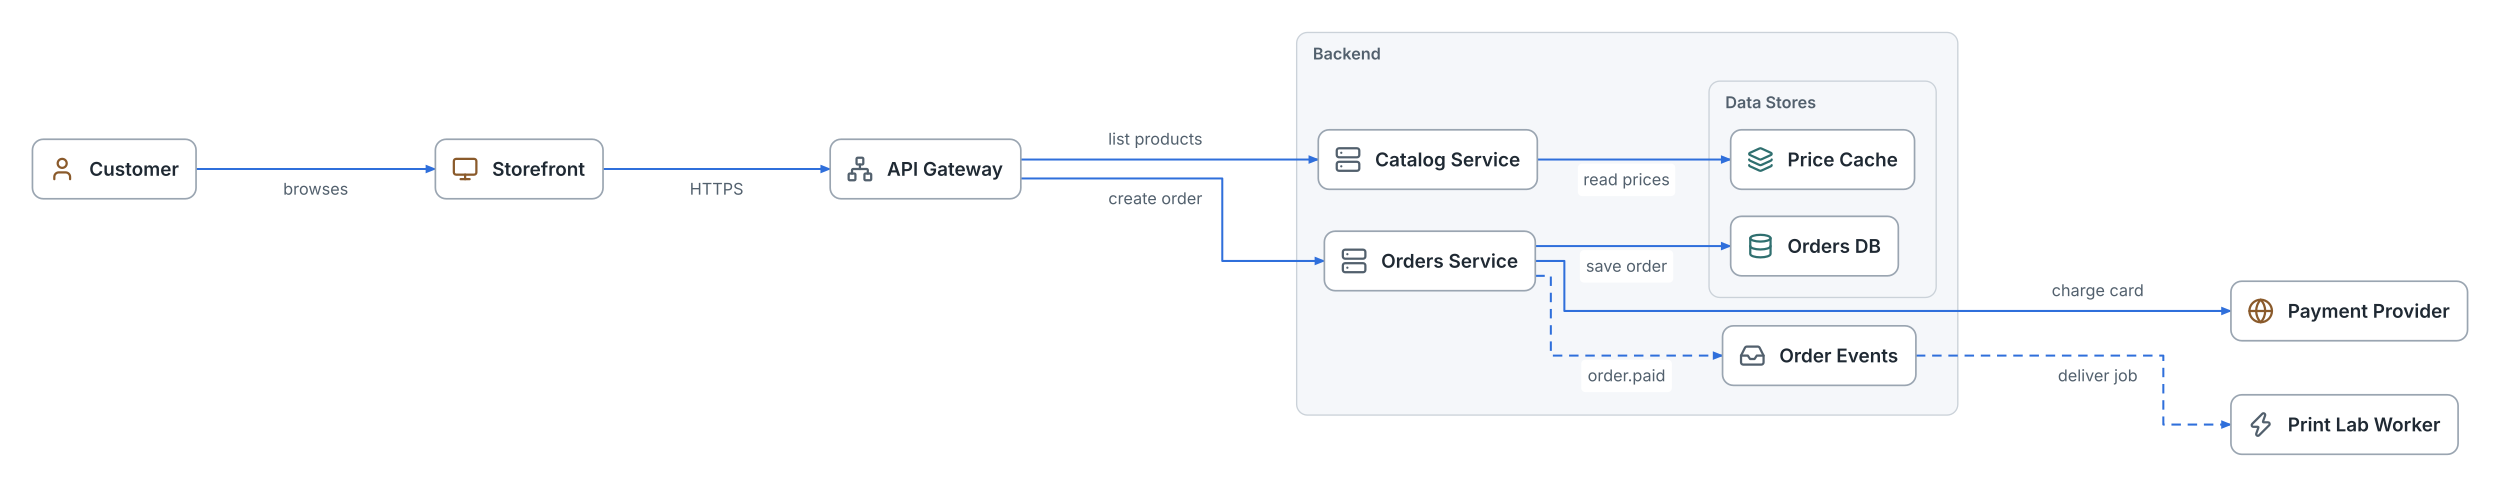
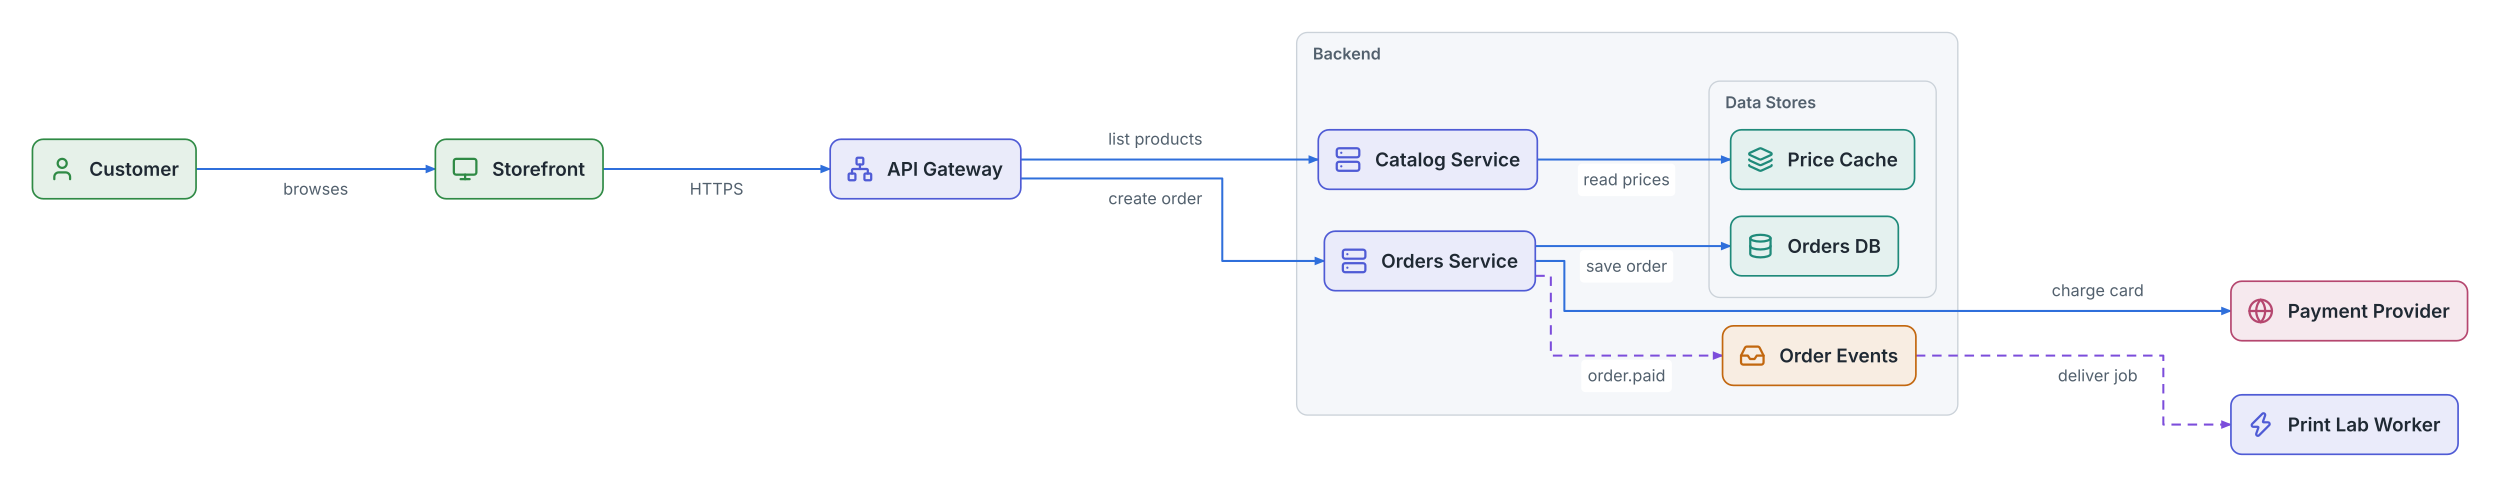
<svg xmlns="http://www.w3.org/2000/svg" class="diagram" viewBox="0 0 1849 360" role="img" aria-labelledby="t-title t-desc">
  <defs>
    <marker id="t-arrowhead" viewBox="0 0 10 10" refX="9" refY="5" markerWidth="8" markerHeight="8" markerUnits="userSpaceOnUse" orient="auto">
      <path class="t-arrow" d="M0 1L10 5L0 9z" />
+     </marker>
+     <marker id="t-arrowhead-async" viewBox="0 0 10 10" refX="9" refY="5" markerWidth="8" markerHeight="8" markerUnits="userSpaceOnUse" orient="auto">
+       <path class="t-arrow t-arrow-async" d="M0 1L10 5L0 9z" />
    </marker>
  </defs>
  <style>
.t-text { font-family: "Inter", system-ui, -apple-system, "Segoe UI", sans-serif; font-kerning: none; font-variant-ligatures: none; font-feature-settings: "kern" 0, "liga" 0, "calt" 0; fill: var(--t-text, #1f2933); }
.t-group-title { fill: var(--t-muted, #52606d); }
.t-group-box { fill: var(--t-group-fill, #f5f7fa); stroke: var(--t-group-stroke, #cbd2d9); stroke-width: 1; }
.t-node-box { fill: var(--t-node-fill, #ffffff); stroke: var(--t-node-stroke, #9aa5b1); stroke-width: 1.25; }
.t-node:focus { outline: none; }
.t-node:focus-visible .t-node-box { stroke: var(--t-accent, #2f6fdb); stroke-width: 2.5; }
.t-icon { color: var(--t-icon, #52606d); }
- .t-icon-database, .t-icon-storage, .t-icon-cache { color: var(--t-icon-data, #2f6f6f); }
- .t-icon-client, .t-icon-user, .t-icon-external { color: var(--t-icon-edge, #8a5a2b); }
.t-edge { fill: none; stroke: var(--t-edge, #2f6fdb); stroke-width: 1.5; stroke-linejoin: round; }
+ .t-edge-async { stroke: var(--t-edge-async, #7c4ddb); }
+ .t-edge-data { stroke: var(--t-edge-data, #1f8a7a); }
+ .t-edge-reply { stroke: var(--t-edge-reply, #66727f); }
.t-edge-async { stroke-dasharray: 7 5; }
.t-edge-data { stroke-dasharray: 1.5 4.5; stroke-linecap: round; }
.t-arrow { fill: var(--t-edge, #2f6fdb); }
+ .t-arrow-async { fill: var(--t-edge-async, #7c4ddb); }
+ .t-arrow-data { fill: var(--t-edge-data, #1f8a7a); }
+ .t-arrow-reply { fill: var(--t-edge-reply, #66727f); }
.t-label-bg { fill: var(--t-bg, #ffffff); stroke: none; }
.t-label { fill: var(--t-muted, #52606d); }
+ .t-fam-compute .t-node-box { fill: var(--t-fam-compute-fill, #eaebfa); stroke: var(--t-fam-compute-stroke, #4f5bd5); }
+ .t-fam-compute .t-node-rule { stroke: var(--t-fam-compute-stroke, #4f5bd5); }
+ .t-fam-compute .t-icon { color: var(--t-fam-compute-stroke, #4f5bd5); }
+ .t-fam-data .t-node-box { fill: var(--t-fam-data-fill, #e4f1ef); stroke: var(--t-fam-data-stroke, #1f8a7a); }
+ .t-fam-data .t-node-rule { stroke: var(--t-fam-data-stroke, #1f8a7a); }
+ .t-fam-data .t-icon { color: var(--t-fam-data-stroke, #1f8a7a); }
+ .t-fam-messaging .t-node-box { fill: var(--t-fam-messaging-fill, #f8ede2); stroke: var(--t-fam-messaging-stroke, #c2670f); }
+ .t-fam-messaging .t-node-rule { stroke: var(--t-fam-messaging-stroke, #c2670f); }
+ .t-fam-messaging .t-icon { color: var(--t-fam-messaging-stroke, #c2670f); }
+ .t-fam-client .t-node-box { fill: var(--t-fam-client-fill, #e6f1e9); stroke: var(--t-fam-client-stroke, #2f8a45); }
+ .t-fam-client .t-node-rule { stroke: var(--t-fam-client-stroke, #2f8a45); }
+ .t-fam-client .t-icon { color: var(--t-fam-client-stroke, #2f8a45); }
+ .t-fam-external .t-node-box { fill: var(--t-fam-external-fill, #f6e9ee); stroke: var(--t-fam-external-stroke, #b5476f); }
+ .t-fam-external .t-node-rule { stroke: var(--t-fam-external-stroke, #b5476f); }
+ .t-fam-external .t-icon { color: var(--t-fam-external-stroke, #b5476f); }
</style>
  <g class="t-group" data-id="backend">
    <rect class="t-group-box" x="959" y="24" width="489" height="283" rx="8" />
    <text class="t-text t-group-title" x="971" y="44" font-size="12" font-weight="600">
      <tspan x="971" dy="0">Backend</tspan>
    </text>
  </g>
  <g class="t-group" data-id="data">
    <rect class="t-group-box" x="1264" y="60" width="168" height="160" rx="8" />
    <text class="t-text t-group-title" x="1276" y="80" font-size="12" font-weight="600">
      <tspan x="1276" dy="0">Data Stores</tspan>
    </text>
  </g>
  <path class="t-edge t-edge-sync" data-from="customer" data-to="storefront" d="M145 125 L322 125" marker-end="url(#t-arrowhead)" data-edge="e0" />
  <path class="t-edge t-edge-sync" data-from="storefront" data-to="gateway" d="M446 125 L614 125" marker-end="url(#t-arrowhead)" data-edge="e1" />
  <path class="t-edge t-edge-sync" data-from="gateway" data-to="orders" d="M755 132 L904 132 L904 193 L979.5 193" marker-end="url(#t-arrowhead)" data-edge="e2" />
  <path class="t-edge t-edge-sync" data-from="gateway" data-to="catalog" d="M755 118 L975 118" marker-end="url(#t-arrowhead)" data-edge="e3" />
  <path class="t-edge t-edge-sync" data-from="catalog" data-to="cache" d="M1137 118 L1280 118" marker-end="url(#t-arrowhead)" data-edge="e4" />
  <path class="t-edge t-edge-sync" data-from="orders" data-to="ordersdb" d="M1135.5 182 L1280 182" marker-end="url(#t-arrowhead)" data-edge="e5" />
  <path class="t-edge t-edge-sync" data-from="orders" data-to="payments" d="M1135.5 193 L1157 193 L1157 230 L1650 230" marker-end="url(#t-arrowhead)" data-edge="e6" />
-   <path class="t-edge t-edge-async" data-from="orders" data-to="events" d="M1135.5 204 L1147 204 L1147 263 L1274 263" marker-end="url(#t-arrowhead)" data-edge="e7" />
-   <path class="t-edge t-edge-async" data-from="events" data-to="labworker" d="M1417 263 L1600 263 L1600 314 L1650 314" marker-end="url(#t-arrowhead)" data-edge="e8" />
+   <path class="t-edge t-edge-async" data-from="orders" data-to="events" d="M1135.5 204 L1147 204 L1147 263 L1274 263" marker-end="url(#t-arrowhead-async)" data-edge="e7" />
+   <path class="t-edge t-edge-async" data-from="events" data-to="labworker" d="M1417 263 L1600 263 L1600 314 L1650 314" marker-end="url(#t-arrowhead-async)" data-edge="e8" />
  <g class="t-edge-label" data-edge="e0">
    <rect class="t-label-bg" x="205" y="128" width="57" height="24" rx="3" />
    <text class="t-text t-label" x="233.5" y="144" font-size="12" font-weight="400" text-anchor="middle">
      <tspan x="233.5" dy="0">browses</tspan>
    </text>
  </g>
  <g class="t-edge-label" data-edge="e1">
    <rect class="t-label-bg" x="506" y="128" width="48" height="24" rx="3" />
    <text class="t-text t-label" x="530" y="144" font-size="12" font-weight="400" text-anchor="middle">
      <tspan x="530" dy="0">HTTPS</tspan>
    </text>
  </g>
  <g class="t-edge-label" data-edge="e2">
    <rect class="t-label-bg" x="815.5" y="135" width="78" height="24" rx="3" />
    <text class="t-text t-label" x="854.5" y="151" font-size="12" font-weight="400" text-anchor="middle">
      <tspan x="854.5" dy="0">create order</tspan>
    </text>
  </g>
  <g class="t-edge-label" data-edge="e3">
    <rect class="t-label-bg" x="815" y="91" width="79" height="24" rx="3" />
    <text class="t-text t-label" x="854.5" y="107" font-size="12" font-weight="400" text-anchor="middle">
      <tspan x="854.5" dy="0">list products</tspan>
    </text>
  </g>
  <g class="t-edge-label" data-edge="e4">
    <rect class="t-label-bg" x="1167" y="121" width="72" height="24" rx="3" />
    <text class="t-text t-label" x="1203" y="137" font-size="12" font-weight="400" text-anchor="middle">
      <tspan x="1203" dy="0">read prices</tspan>
    </text>
  </g>
  <g class="t-edge-label" data-edge="e5">
    <rect class="t-label-bg" x="1168.5" y="185" width="69" height="24" rx="3" />
    <text class="t-text t-label" x="1203" y="201" font-size="12" font-weight="400" text-anchor="middle">
      <tspan x="1203" dy="0">save order</tspan>
    </text>
  </g>
  <g class="t-edge-label" data-edge="e6">
    <rect class="t-label-bg" x="1513" y="203" width="77" height="24" rx="3" />
    <text class="t-text t-label" x="1551.5" y="219" font-size="12" font-weight="400" text-anchor="middle">
      <tspan x="1551.5" dy="0">charge card</tspan>
    </text>
  </g>
  <g class="t-edge-label" data-edge="e7">
    <rect class="t-label-bg" x="1169.5" y="266" width="67" height="24" rx="3" />
    <text class="t-text t-label" x="1203" y="282" font-size="12" font-weight="400" text-anchor="middle">
      <tspan x="1203" dy="0">order.paid</tspan>
    </text>
  </g>
  <g class="t-edge-label" data-edge="e8">
    <rect class="t-label-bg" x="1517.5" y="266" width="68" height="24" rx="3" />
    <text class="t-text t-label" x="1551.5" y="282" font-size="12" font-weight="400" text-anchor="middle">
      <tspan x="1551.5" dy="0">deliver job</tspan>
    </text>
  </g>
-   <g class="t-node" data-id="customer" data-kind="user" tabindex="0">
+   <g class="t-node t-fam-client" data-id="customer" data-kind="user" tabindex="0">
    <rect class="t-node-box" x="24" y="103" width="121" height="44" rx="8" />
    <svg class="t-icon t-icon-user" x="36" y="115" width="20" height="20" viewBox="0 0 24 24" fill="none" stroke="currentColor" stroke-width="2" stroke-linecap="round" stroke-linejoin="round">
      <path d="M19 21v-2a4 4 0 0 0-4-4H9a4 4 0 0 0-4 4v2" />
      <circle cx="12" cy="7" r="4" />
    </svg>
    <text class="t-text t-node-label" x="66" y="130" font-size="14" font-weight="600">
      <tspan x="66" dy="0">Customer</tspan>
    </text>
  </g>
-   <g class="t-node" data-id="storefront" data-kind="client" tabindex="0">
+   <g class="t-node t-fam-client" data-id="storefront" data-kind="client" tabindex="0">
    <rect class="t-node-box" x="322" y="103" width="124" height="44" rx="8" />
    <svg class="t-icon t-icon-client" x="334" y="115" width="20" height="20" viewBox="0 0 24 24" fill="none" stroke="currentColor" stroke-width="2" stroke-linecap="round" stroke-linejoin="round">
      <rect width="20" height="14" x="2" y="3" rx="2" />
      <line x1="8" x2="16" y1="21" y2="21" />
      <line x1="12" x2="12" y1="17" y2="21" />
    </svg>
    <text class="t-text t-node-label" x="364" y="130" font-size="14" font-weight="600">
      <tspan x="364" dy="0">Storefront</tspan>
    </text>
  </g>
-   <g class="t-node" data-id="gateway" data-kind="gateway" tabindex="0">
+   <g class="t-node t-fam-compute" data-id="gateway" data-kind="gateway" tabindex="0">
    <rect class="t-node-box" x="614" y="103" width="141" height="44" rx="8" />
    <svg class="t-icon t-icon-gateway" x="626" y="115" width="20" height="20" viewBox="0 0 24 24" fill="none" stroke="currentColor" stroke-width="2" stroke-linecap="round" stroke-linejoin="round">
      <rect x="16" y="16" width="6" height="6" rx="1" />
      <rect x="2" y="16" width="6" height="6" rx="1" />
      <rect x="9" y="2" width="6" height="6" rx="1" />
      <path d="M5 16v-3a1 1 0 0 1 1-1h12a1 1 0 0 1 1 1v3" />
      <path d="M12 12V8" />
    </svg>
    <text class="t-text t-node-label" x="656" y="130" font-size="14" font-weight="600">
      <tspan x="656" dy="0">API Gateway</tspan>
    </text>
  </g>
-   <g class="t-node" data-id="orders" data-kind="service" tabindex="0">
+   <g class="t-node t-fam-compute" data-id="orders" data-kind="service" tabindex="0">
    <rect class="t-node-box" x="979.5" y="171" width="156" height="44" rx="8" />
    <svg class="t-icon t-icon-service" x="991.5" y="183" width="20" height="20" viewBox="0 0 24 24" fill="none" stroke="currentColor" stroke-width="2" stroke-linecap="round" stroke-linejoin="round">
      <rect width="20" height="8" x="2" y="2" rx="2" ry="2" />
      <rect width="20" height="8" x="2" y="14" rx="2" ry="2" />
      <line x1="6" x2="6.01" y1="6" y2="6" />
      <line x1="6" x2="6.01" y1="18" y2="18" />
    </svg>
    <text class="t-text t-node-label" x="1021.5" y="198" font-size="14" font-weight="600">
      <tspan x="1021.5" dy="0">Orders Service</tspan>
    </text>
  </g>
-   <g class="t-node" data-id="catalog" data-kind="service" tabindex="0">
+   <g class="t-node t-fam-compute" data-id="catalog" data-kind="service" tabindex="0">
    <rect class="t-node-box" x="975" y="96" width="162" height="44" rx="8" />
    <svg class="t-icon t-icon-service" x="987" y="108" width="20" height="20" viewBox="0 0 24 24" fill="none" stroke="currentColor" stroke-width="2" stroke-linecap="round" stroke-linejoin="round">
      <rect width="20" height="8" x="2" y="2" rx="2" ry="2" />
      <rect width="20" height="8" x="2" y="14" rx="2" ry="2" />
      <line x1="6" x2="6.01" y1="6" y2="6" />
      <line x1="6" x2="6.01" y1="18" y2="18" />
    </svg>
    <text class="t-text t-node-label" x="1017" y="123" font-size="14" font-weight="600">
      <tspan x="1017" dy="0">Catalog Service</tspan>
    </text>
  </g>
-   <g class="t-node" data-id="ordersdb" data-kind="database" tabindex="0">
+   <g class="t-node t-fam-data" data-id="ordersdb" data-kind="database" tabindex="0">
    <rect class="t-node-box" x="1280" y="160" width="124" height="44" rx="8" />
    <svg class="t-icon t-icon-database" x="1292" y="172" width="20" height="20" viewBox="0 0 24 24" fill="none" stroke="currentColor" stroke-width="2" stroke-linecap="round" stroke-linejoin="round">
      <ellipse cx="12" cy="5" rx="9" ry="3" />
      <path d="M3 5V19A9 3 0 0 0 21 19V5" />
      <path d="M3 12A9 3 0 0 0 21 12" />
    </svg>
    <text class="t-text t-node-label" x="1322" y="187" font-size="14" font-weight="600">
      <tspan x="1322" dy="0">Orders DB</tspan>
    </text>
  </g>
-   <g class="t-node" data-id="cache" data-kind="cache" tabindex="0">
+   <g class="t-node t-fam-data" data-id="cache" data-kind="cache" tabindex="0">
    <rect class="t-node-box" x="1280" y="96" width="136" height="44" rx="8" />
    <svg class="t-icon t-icon-cache" x="1292" y="108" width="20" height="20" viewBox="0 0 24 24" fill="none" stroke="currentColor" stroke-width="2" stroke-linecap="round" stroke-linejoin="round">
      <path d="M12.83 2.18a2 2 0 0 0-1.66 0L2.6 6.08a1 1 0 0 0 0 1.83l8.58 3.91a2 2 0 0 0 1.66 0l8.58-3.9a1 1 0 0 0 0-1.83z" />
      <path d="M2 12a1 1 0 0 0 .58.91l8.6 3.91a2 2 0 0 0 1.65 0l8.58-3.9A1 1 0 0 0 22 12" />
      <path d="M2 17a1 1 0 0 0 .58.91l8.6 3.91a2 2 0 0 0 1.65 0l8.58-3.9A1 1 0 0 0 22 17" />
    </svg>
    <text class="t-text t-node-label" x="1322" y="123" font-size="14" font-weight="600">
      <tspan x="1322" dy="0">Price Cache</tspan>
    </text>
  </g>
-   <g class="t-node" data-id="events" data-kind="queue" tabindex="0">
+   <g class="t-node t-fam-messaging" data-id="events" data-kind="queue" tabindex="0">
    <rect class="t-node-box" x="1274" y="241" width="143" height="44" rx="8" />
    <svg class="t-icon t-icon-queue" x="1286" y="253" width="20" height="20" viewBox="0 0 24 24" fill="none" stroke="currentColor" stroke-width="2" stroke-linecap="round" stroke-linejoin="round">
      <polyline points="22 12 16 12 14 15 10 15 8 12 2 12" />
      <path d="M5.45 5.11 2 12v6a2 2 0 0 0 2 2h16a2 2 0 0 0 2-2v-6l-3.45-6.89A2 2 0 0 0 16.76 4H7.24a2 2 0 0 0-1.79 1.11z" />
    </svg>
    <text class="t-text t-node-label" x="1316" y="268" font-size="14" font-weight="600">
      <tspan x="1316" dy="0">Order Events</tspan>
    </text>
  </g>
-   <g class="t-node" data-id="labworker" data-kind="function" tabindex="0">
+   <g class="t-node t-fam-compute" data-id="labworker" data-kind="function" tabindex="0">
    <rect class="t-node-box" x="1650" y="292" width="168" height="44" rx="8" />
    <svg class="t-icon t-icon-function" x="1662" y="304" width="20" height="20" viewBox="0 0 24 24" fill="none" stroke="currentColor" stroke-width="2" stroke-linecap="round" stroke-linejoin="round">
      <path d="M15.914 4a1.5 1.5 0 00-2.474-1.561l-9 9A1.5 1.5 0 005.5 14h4.002a.5.5 0 01.471.666L8.086 20a1.5 1.5 0 002.475 1.56l9-9A1.5 1.5 0 0018.5 10h-3.997a.5.5 0 01-.472-.667z" />
    </svg>
    <text class="t-text t-node-label" x="1692" y="319" font-size="14" font-weight="600">
      <tspan x="1692" dy="0">Print Lab Worker</tspan>
    </text>
  </g>
-   <g class="t-node" data-id="payments" data-kind="external" tabindex="0">
+   <g class="t-node t-fam-external" data-id="payments" data-kind="external" tabindex="0">
    <rect class="t-node-box" x="1650" y="208" width="175" height="44" rx="8" />
    <svg class="t-icon t-icon-external" x="1662" y="220" width="20" height="20" viewBox="0 0 24 24" fill="none" stroke="currentColor" stroke-width="2" stroke-linecap="round" stroke-linejoin="round">
      <circle cx="12" cy="12" r="10" />
      <path d="M12 2a14.5 14.5 0 0 0 0 20 14.5 14.5 0 0 0 0-20" />
      <path d="M2 12h20" />
    </svg>
    <text class="t-text t-node-label" x="1692" y="235" font-size="14" font-weight="600">
      <tspan x="1692" dy="0">Payment Provider</tspan>
    </text>
  </g>
</svg>
